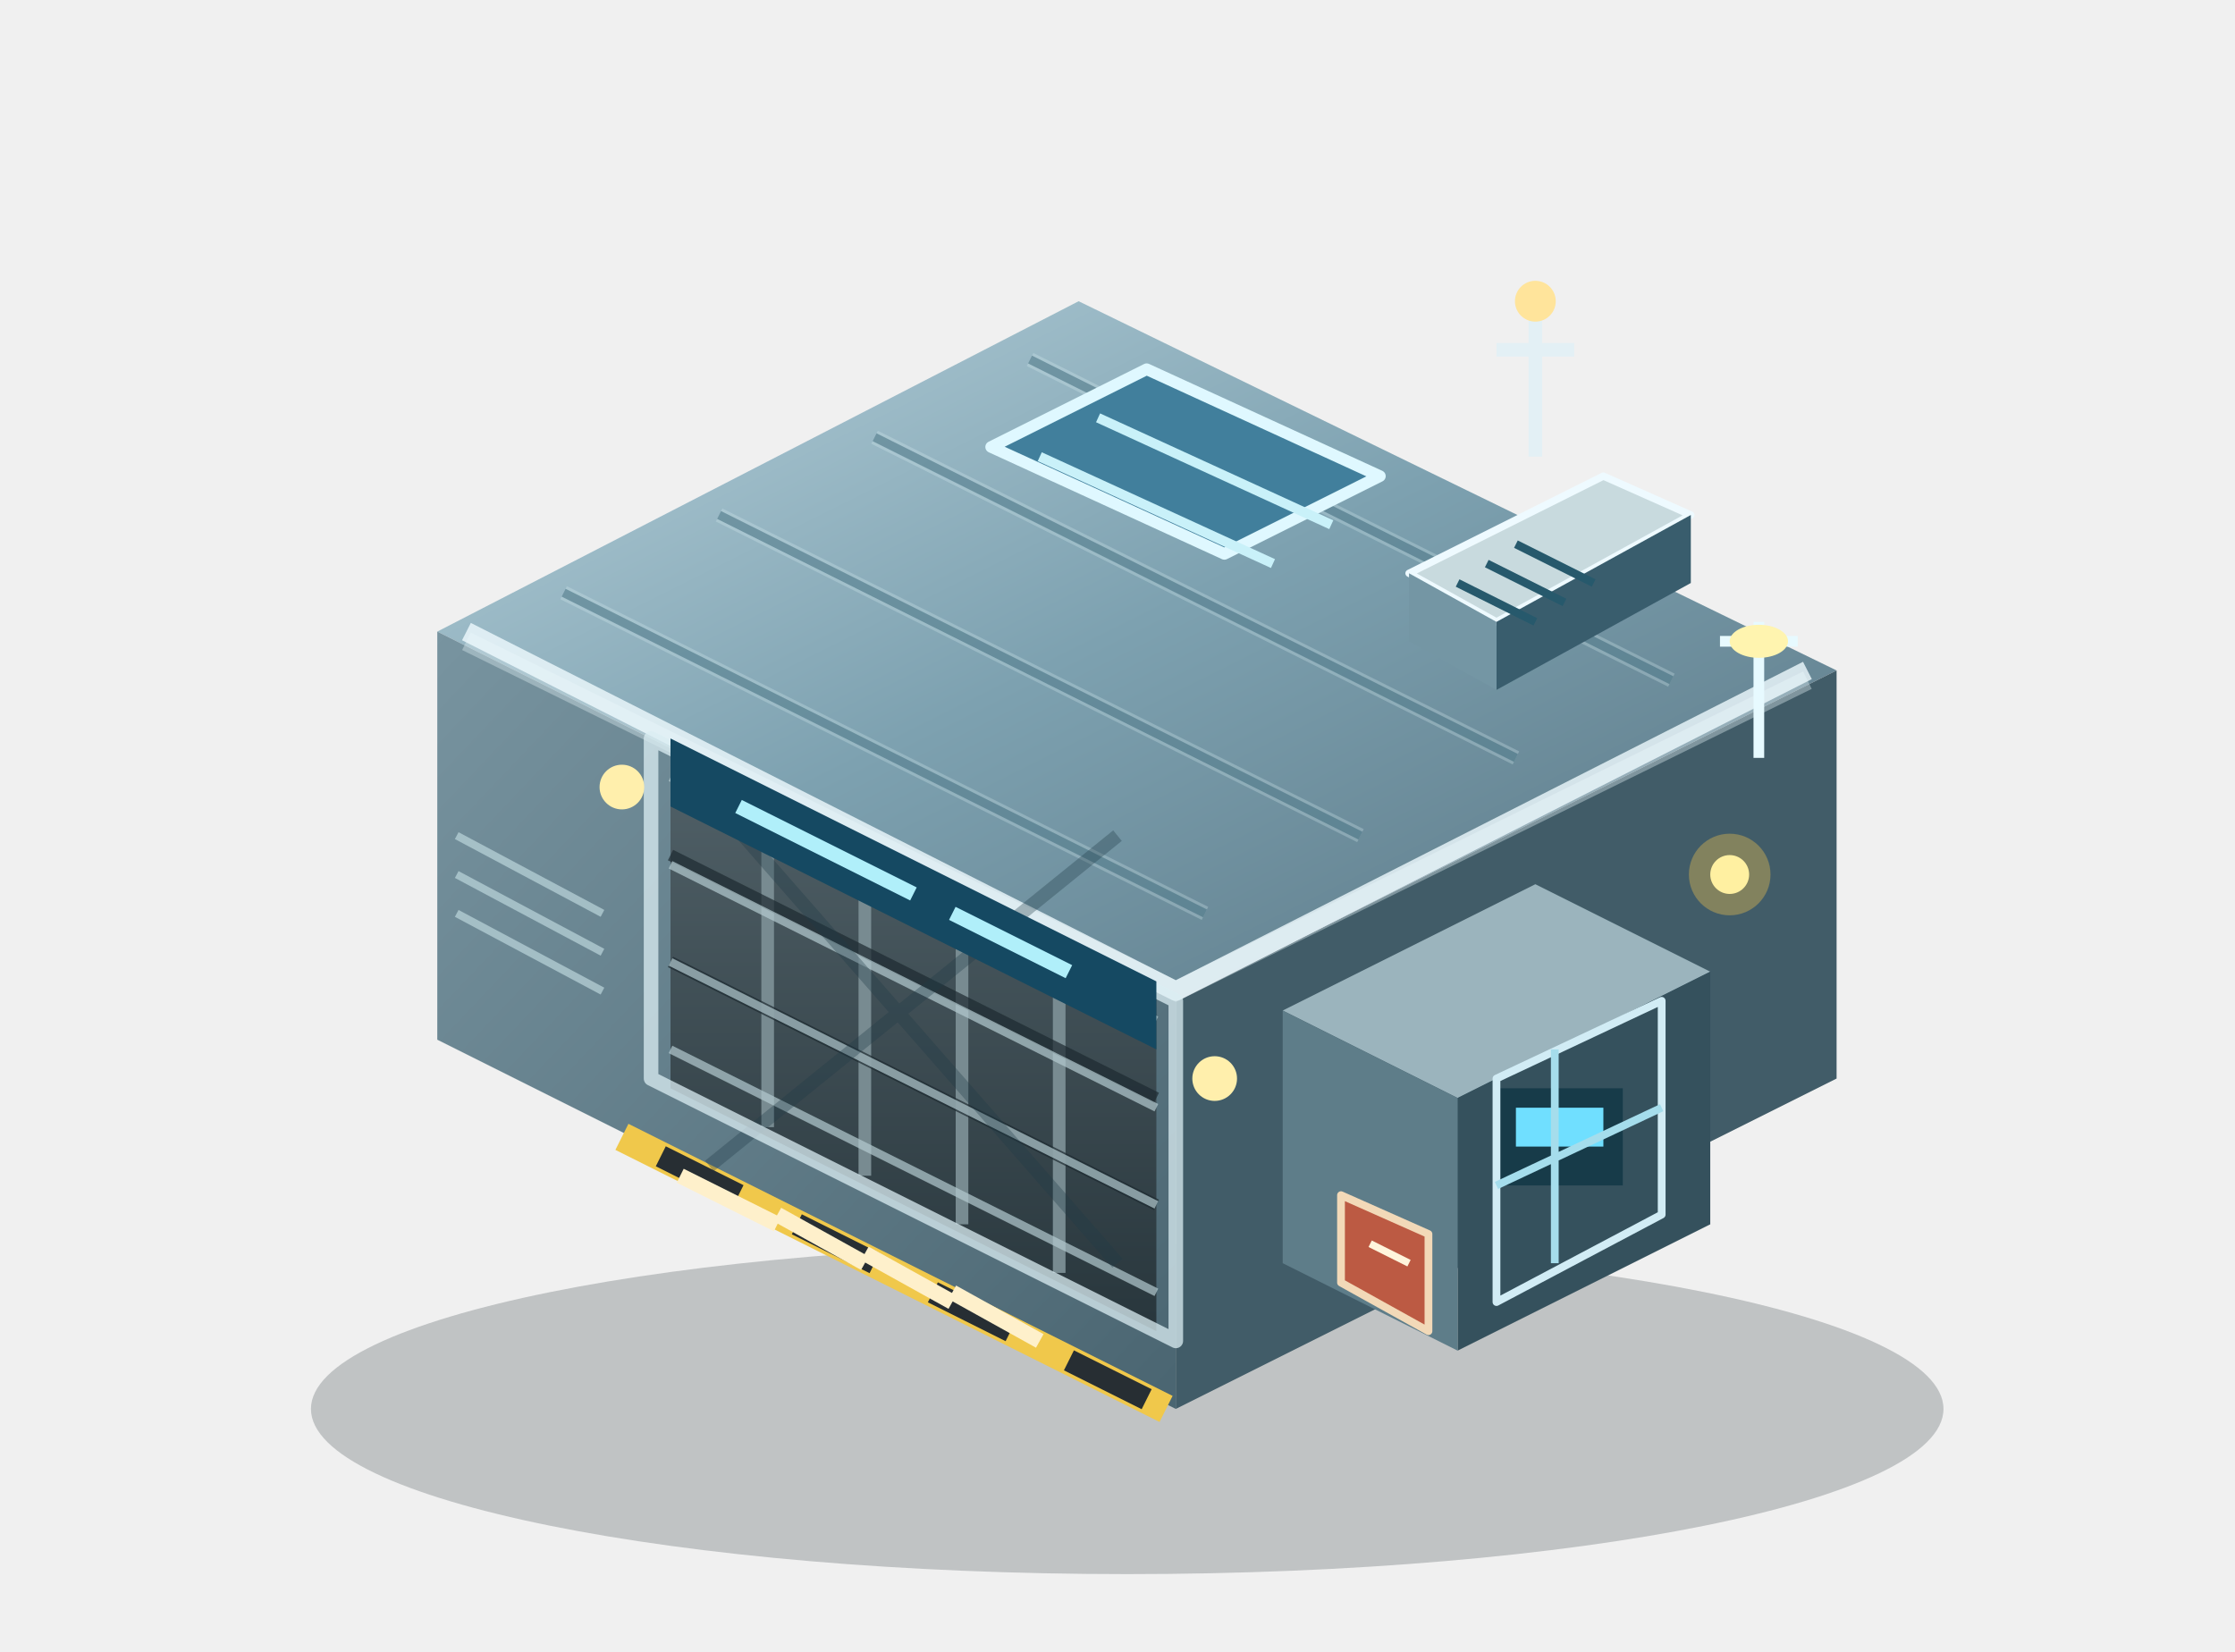
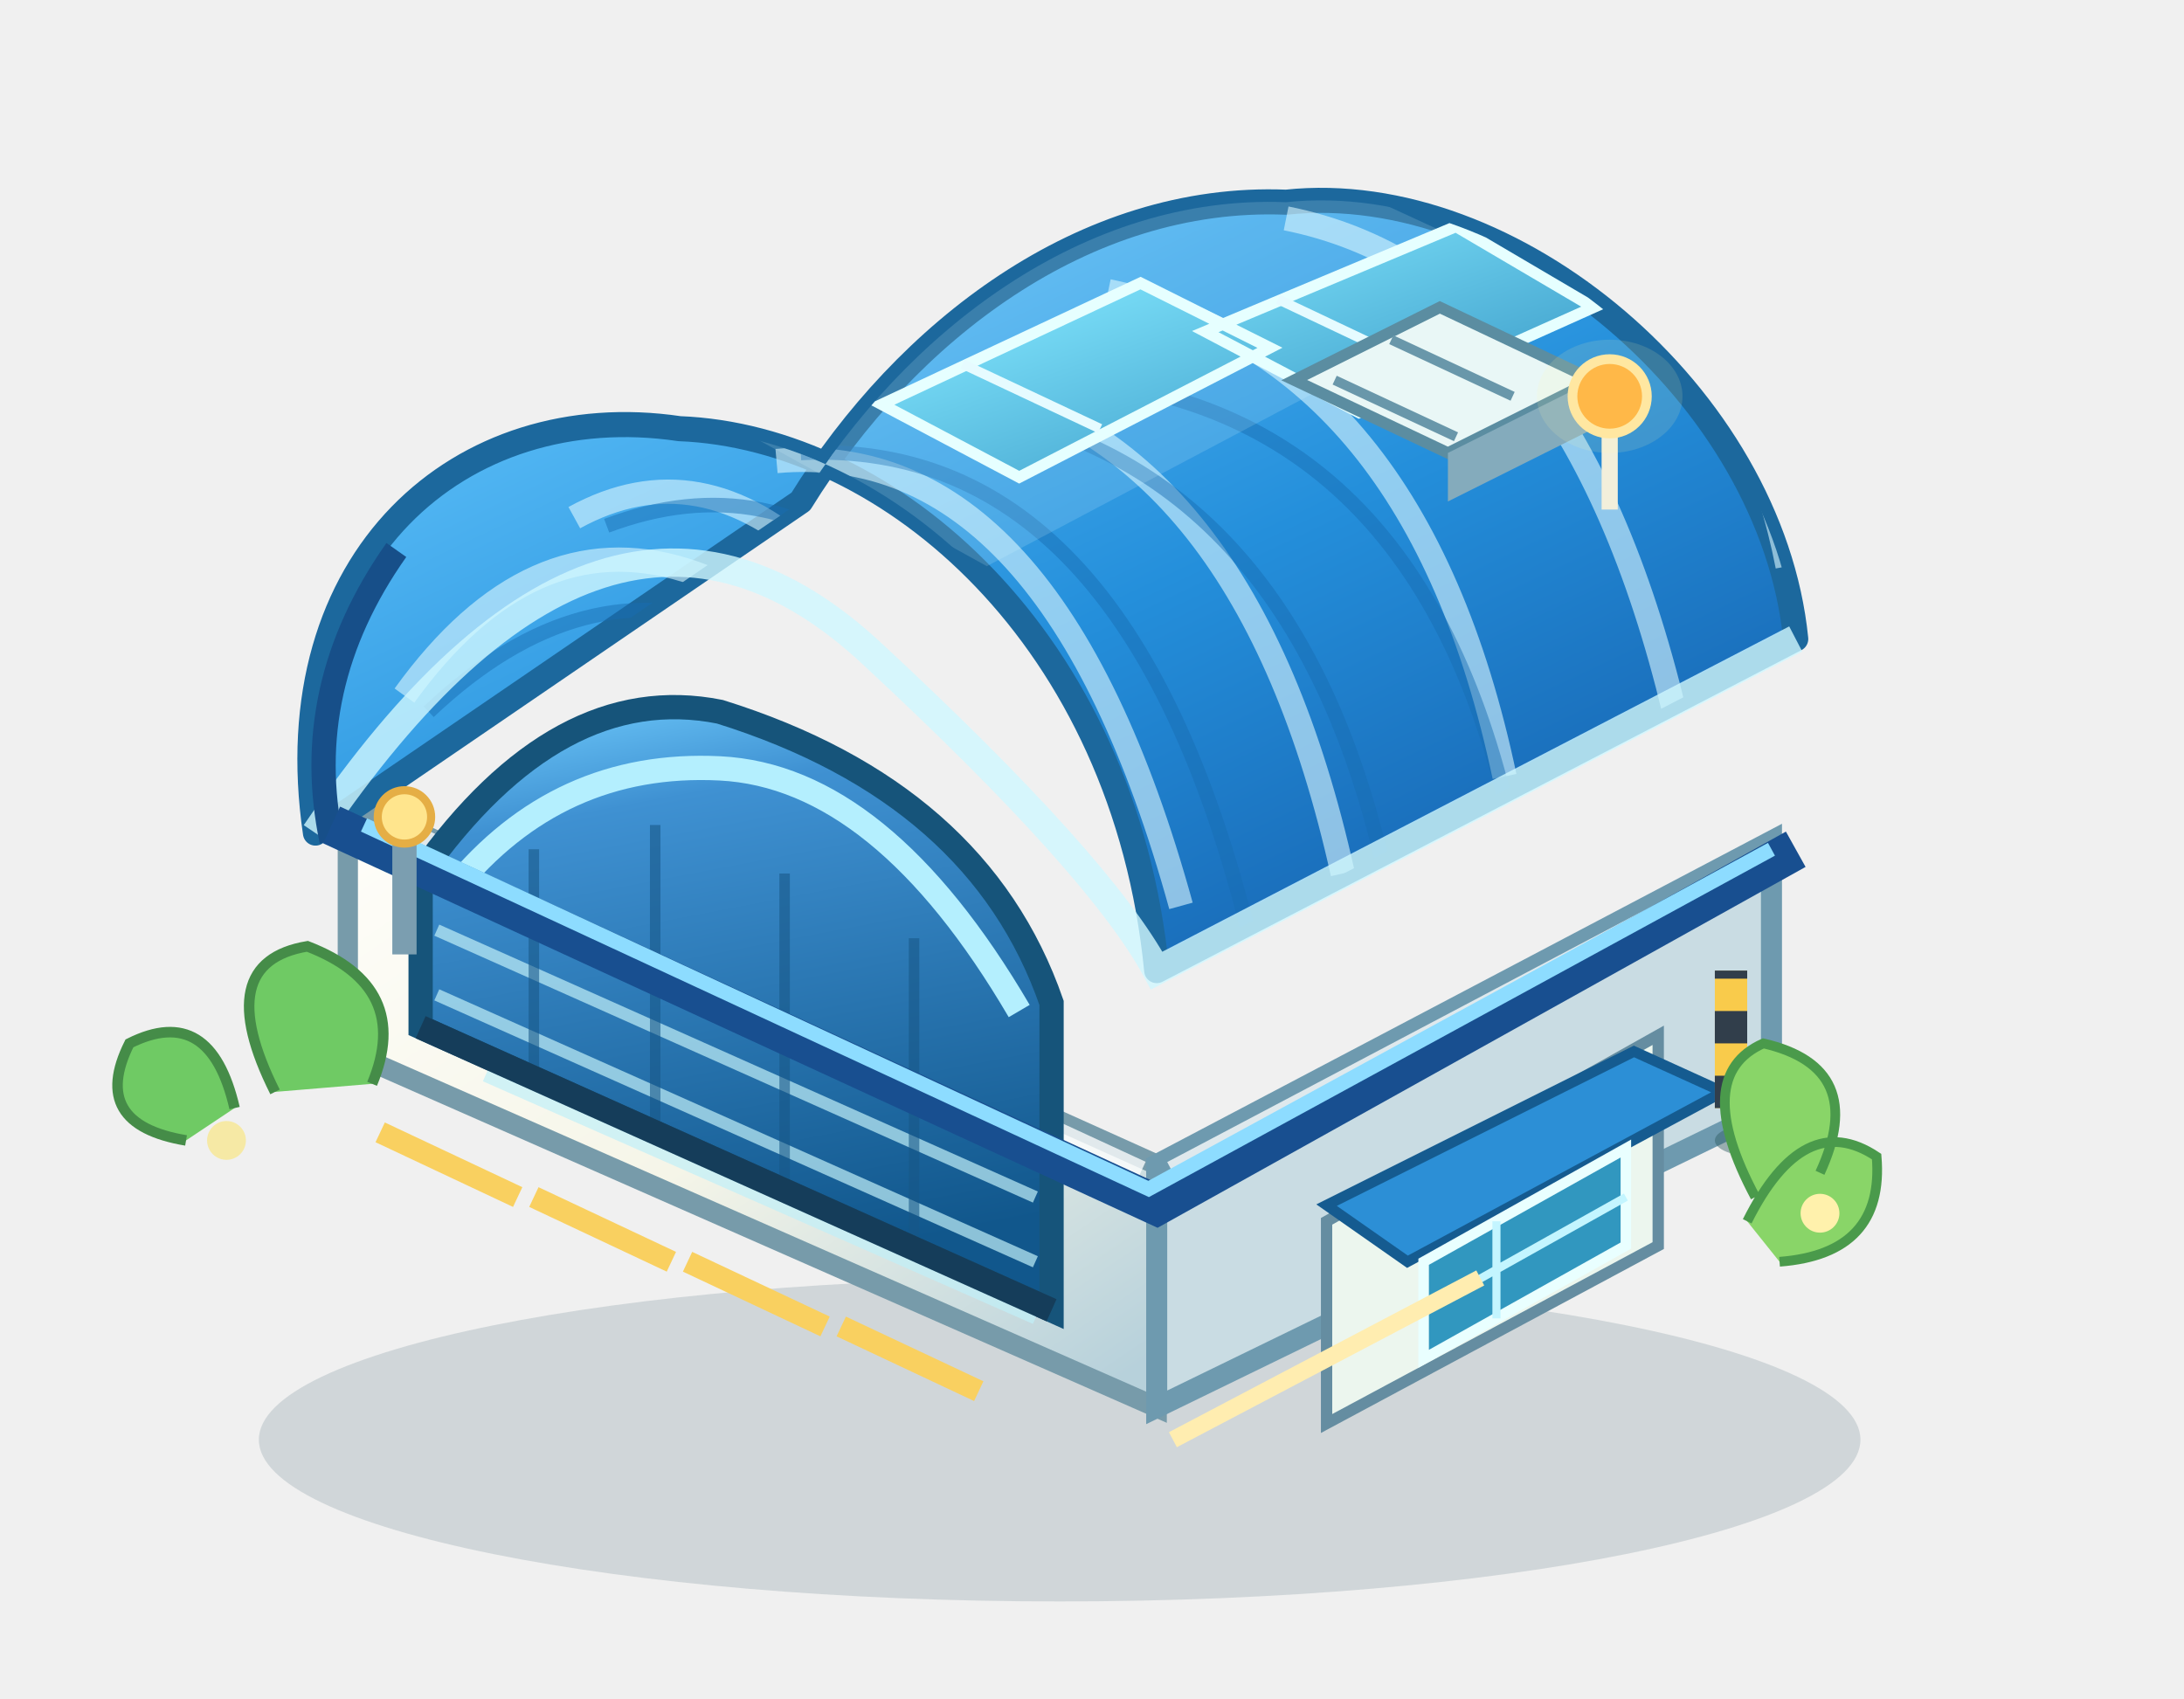
- <svg xmlns="http://www.w3.org/2000/svg" width="230" height="170" viewBox="0 0 230 170">
+ <svg xmlns="http://www.w3.org/2000/svg" width="270" height="210" viewBox="0 0 270 210">
  <defs>
-     <linearGradient id="roof" x1="0" y1="0" x2="1" y2="1">
-       <stop offset="0" stop-color="#b8d2dc" />
-       <stop offset=".48" stop-color="#7da1b0" />
-       <stop offset="1" stop-color="#587482" />
+     <linearGradient id="roof" x1="0" y1="0" x2="0.9" y2="1">
+       <stop stop-color="#b8efff" />
+       <stop offset=".19" stop-color="#57bbf6" />
+       <stop offset=".56" stop-color="#248fdb" />
+       <stop offset="1" stop-color="#145ba8" />
    </linearGradient>
-     <linearGradient id="wallL" x1="0" y1="0" x2="1" y2="1">
-       <stop offset="0" stop-color="#7894a0" />
-       <stop offset="1" stop-color="#4a6571" />
+     <linearGradient id="shell" x1="0" y1="0" x2=".9" y2="1">
+       <stop stop-color="#fffefa" />
+       <stop offset=".54" stop-color="#f5f5e8" />
+       <stop offset="1" stop-color="#b7d1db" />
    </linearGradient>
-     <linearGradient id="door" x1="0" y1="0" x2="0" y2="1">
-       <stop offset="0" stop-color="#526269" />
-       <stop offset="1" stop-color="#28363c" />
+     <linearGradient id="door" x1="0" y1="0" x2=".2" y2="1">
+       <stop stop-color="#72cfff" />
+       <stop offset=".22" stop-color="#3f91d2" />
+       <stop offset="1" stop-color="#11578c" />
    </linearGradient>
+     <linearGradient id="glass" x1="0" y1="0" x2="1" y2="1">
+       <stop stop-color="#d9fcff" />
+       <stop offset=".3" stop-color="#75d9f4" />
+       <stop offset="1" stop-color="#2886b9" />
+     </linearGradient>
+     <clipPath id="roofClip">
+       <path d="M39 103 C34 69 57 49 84 53 C110 54 139 79 143 120 L222 79 C219 49 187 22 159 25 C134 24 112 41 99 62Z" />
+     </clipPath>
  </defs>
-   <ellipse cx="116" cy="145" rx="84" ry="17" fill="#17242a" opacity=".22" />
-   <polygon points="45,65 111,31 189,69 121,103" fill="url(#roof)" />
-   <polygon points="45,65 121,103 121,145 45,107" fill="url(#wallL)" />
-   <polygon points="121,103 189,69 189,111 121,145" fill="#415c68" />
-   <polygon points="69,77 119,102 119,137 69,112" fill="url(#door)" />
-   <path d="M79 82v34M89 87v34M99 92v34M109 97v34" stroke="#788b91" stroke-width="1.3" />
-   <path d="M69 88l50 25M69 99l50 25" stroke="#1d2a30" stroke-width="1.2" opacity=".7" />
-   <path d="M58 61l66 33M74 53l66 33M90 45l66 33M106 37l66 33" stroke="#d9ebef" stroke-opacity=".28" stroke-width="1.5" />
-   <path d="M48 66l73 36 65-32" fill="none" stroke="#d4e5e9" stroke-width="2" opacity=".42" />
-   <polygon points="132,104 158,91 176,100 150,113" fill="#9bb4bd" />
-   <polygon points="150,113 176,100 176,126 150,139" fill="#35515d" />
-   <polygon points="132,104 150,113 150,139 132,130" fill="#5e7d89" />
-   <rect x="154" y="112" width="13" height="10" fill="#173b49" />
-   <rect x="156" y="114" width="9" height="4" fill="#70dfff" />
-   <path d="M64 117l56 28" stroke="#f0c84b" stroke-width="3" />
-   <path d="M68 119l8 4M82 126l8 4M96 133l8 4M110 140l8 4" stroke="#272e33" stroke-width="2.3" />
-   <circle cx="178" cy="90" r="4.2" fill="#ffca48" opacity=".34" />
-   <circle cx="178" cy="90" r="2" fill="#fff0a1" />
-   <g id="hangar-detail-v4" stroke-linejoin="round">
-     <path d="M48 65l73 37 65-33" fill="none" stroke="#f0fbff" stroke-width="2" opacity=".79" />
-     <path d="M58 61l66 33M74 53l66 33M90 45l66 33M106 37l66 33" fill="none" stroke="#305e70" stroke-width=".9" opacity=".48" />
-     <polygon points="102,46 126,57 142,49 118,38" fill="#417f9c" stroke="#dff8ff" stroke-width="1.2" />
-     <path d="M107 47l24 11m-18-15l24 11" stroke="#c9f1f9" stroke-width="1" />
-     <polygon points="145,59 165,49 174,53 154,64" fill="#c8dade" stroke="#eefaff" stroke-width=".75" />
-     <polygon points="154,64 174,53 174,60 154,71" fill="#395d6d" />
-     <polygon points="145,59 154,64 154,71 145,66" fill="#7496a4" />
-     <path d="M150 60l8 4m-5-6l8 4m-5-6l8 4" stroke="#27596c" stroke-width=".85" />
-     <path d="M158 47V33m-4 3h8" fill="none" stroke="#e3f0f5" stroke-width="1.4" />
-     <circle cx="158" cy="31" r="2.1" fill="#ffe49b" />
-     <path d="M69 80l50 25m-50-16l50 25m-50-15l50 25m-50-16l50 25" stroke="#b3cbd0" stroke-width=".85" opacity=".7" />
-     <path d="M73 82l42 48m0-44l-42 34" stroke="#1e3945" stroke-width="1.4" opacity=".33" />
-     <path d="M67 76l54 27v35l-54-27z" stroke="#dbeef3" stroke-width="1.5" fill="none" opacity=".75" />
-     <path d="M69 76l50 25v7L69 83z" fill="#154962" />
-     <path d="M76 83l18 9m4 2l12 6" stroke="#b0effa" stroke-width="1.5" />
-     <circle cx="64" cy="81" r="2.3" fill="#ffefac" />
-     <circle cx="125" cy="111" r="2.3" fill="#ffefac" />
-     <path d="M154 111l17-8v22l-17 9z" fill="none" stroke="#d1ecf5" stroke-width=".8" />
-     <path d="M160 108v22m-6-8l17-8" stroke="#a5ddec" stroke-width=".8" />
-     <path d="M70 121l10 5m0-1l9 5m0-1l9 5m0-1l9 5" stroke="#fef0cb" stroke-width="1.6" />
-     <path d="M138 123l9 4v10l-9-5z" fill="#bc5a43" stroke="#f2d9b8" stroke-width=".8" />
-     <path d="M141 128l4 2" stroke="#fff5dc" stroke-width=".75" />
-     <path d="M181 78V64m-4 2h8" stroke="#e7faff" stroke-width="1.1" />
-     <ellipse cx="181" cy="66" rx="3" ry="1.7" fill="#fff4af" />
-     <path d="M47 86l15 8m-15-4l15 8m-15-4l15 8" stroke="#c1dbe0" opacity=".65" stroke-width=".8" />
+   <g>
+     <ellipse cx="131" cy="178" rx="99" ry="20" fill="#1c4354" opacity=".15" />
+     <polygon points="43,99 143,144 143,174 43,130" fill="url(#shell)" stroke="#779baa" stroke-width="2.5" />
+     <polygon points="143,144 219,104 219,137 143,174" fill="#c9dce3" stroke="#6e9aaf" stroke-width="2.6" />
+     <path d="M50 103L141 145M145 145L217 107" stroke="#ffffff" stroke-width="3" fill="none" opacity=".78" />
+     <path d="M52 108Q69 84 89 88Q121 98 130 124L130 162L52 127Z" fill="url(#door)" stroke="#16547a" stroke-width="3" />
+     <path d="M56 110q13-16 33-15t37 30" fill="none" stroke="#b4effe" stroke-width="3" />
+     <path d="M54 115l74 33m-74-25l74 33m-68-23l68 30" stroke="#c0eff8" stroke-width="1.5" opacity=".7" />
+     <path d="M66 105v28m15-31v37m16-31v39m16-31v38" stroke="#165786" stroke-width="1.3" opacity=".58" />
+     <path d="M52 127l78 35" stroke="#153d5a" stroke-width="3" />
+     <path d="M39 103 C34 69 57 49 84 53 C110 54 139 79 143 120 L222 79 C219 49 187 22 159 25 C134 24 112 41 99 62Z" fill="url(#roof)" stroke="#1c689d" stroke-width="3.1" stroke-linejoin="round" />
+     <g clip-path="url(#roofClip)">
+       <path d="M50 86Q81 43 127 110m-56-46q31-17 59 56m-34-63q34-3 50 55m-28-65q36 7 48 61m-29-72q38 8 49 60m-27-69q35 7 48 61m-28-66q35 12 42 48" stroke="#dbf7ff" stroke-width="3" opacity=".6" fill="none" />
+       <path d="M53 88Q91 52 132 119m-57-54q40-15 64 58m-40-67q41-2 56 62m-39-68q43 5 55 57m-38-60q43 4 54 56" stroke="#176cb2" stroke-width="1.8" opacity=".48" fill="none" />
+       <path d="M84 49L151 16l39 18-68 36z" fill="#daf6ff" opacity=".16" />
+       <path d="M109 50l32-15 16 8-31 16zM149 41l31-13 17 10-29 13z" fill="url(#glass)" stroke="#e6ffff" stroke-width="1.4" />
+       <path d="M119 45l17 8m22-16l19 9" stroke="#e6fbff" stroke-width="1.2" />
+     </g>
+     <path d="M39 103Q75 50 108 81Q136 107 143 120l79-41" fill="none" stroke="#d0f7ff" stroke-width="3.5" opacity=".8" />
+     <path d="M41 104q-4-19 8-36" stroke="#174f89" stroke-width="3" fill="none" />
+     <path d="M41 102l102 47 79-44" stroke="#184f90" stroke-width="5" fill="none" />
+     <path d="M45 102l97 45 77-42" stroke="#8ddcff" stroke-width="1.8" fill="none" />
+     <polygon points="160,47 178,38 197,47 179,56" fill="#e9f7f6" stroke="#5b8da1" stroke-width="1.4" />
+     <polygon points="179,56 197,47 197,53 179,62" fill="#84abbc" />
+     <path d="M165 47l15 7m-8-12l15 7" stroke="#6997aa" stroke-width="1.2" />
+     <path d="M199 63v-13" stroke="#f2efdb" stroke-width="2" />
+     <circle cx="199" cy="49" r="4.6" fill="#ffaf39" stroke="#ffe5a0" stroke-width="1.2" />
+     <ellipse cx="199" cy="49" rx="9" ry="7" fill="#fff6a8" opacity=".13" />
+     <path d="M50 101v17" stroke="#7b9eb0" stroke-width="3" />
+     <circle cx="50" cy="101" r="3.3" fill="#ffe58d" stroke="#e5ae45" stroke-width="1" />
+     <polygon points="164,151 205,128 205,154 164,176" fill="#ecf6ee" stroke="#658da1" stroke-width="1.4" />
+     <polygon points="164,149 202,130 213,135 174,156" fill="#2c8fd6" stroke="#155b90" stroke-width="1.3" />
+     <path d="M176 156l25-14v12l-25 14z" fill="#3197bf" stroke="#e9ffff" stroke-width="1.3" />
+     <path d="M185 151v12m-9-1l25-14" stroke="#c3f5ff" stroke-width="1" />
+     <path d="M47 140l17 8m2 0l17 8m2 0l17 8m2 0l17 8" stroke="#f9d060" stroke-width="2.7" />
+     <path d="M145 178l38-20" stroke="#ffedb0" stroke-width="2.1" />
+     <path d="M214 137v-17" stroke="#f9cb4b" stroke-width="4" />
+     <path d="M214 137v-17" stroke="#313e4b" stroke-width="4" stroke-dasharray="4 4" />
+     <ellipse cx="217" cy="141" rx="5" ry="2" fill="#2e5c61" opacity=".45" />
+     <path d="M34 135q-8-16 4-18 13 5 8 17M29 137q-3-13-13-8-5 10 7 12" fill="#6fca64" stroke="#458c48" stroke-width="1.3" />
+     <path d="M217 148q-8-15 1-19 13 3 7 16M216 151q7-14 16-8 1 12-12 13" fill="#89d568" stroke="#4a9a4b" stroke-width="1.2" />
+     <circle cx="28" cy="141" r="2.4" fill="#f6e9a5" />
+     <circle cx="225" cy="150" r="2.4" fill="#fff1ac" />
  </g>
</svg>
